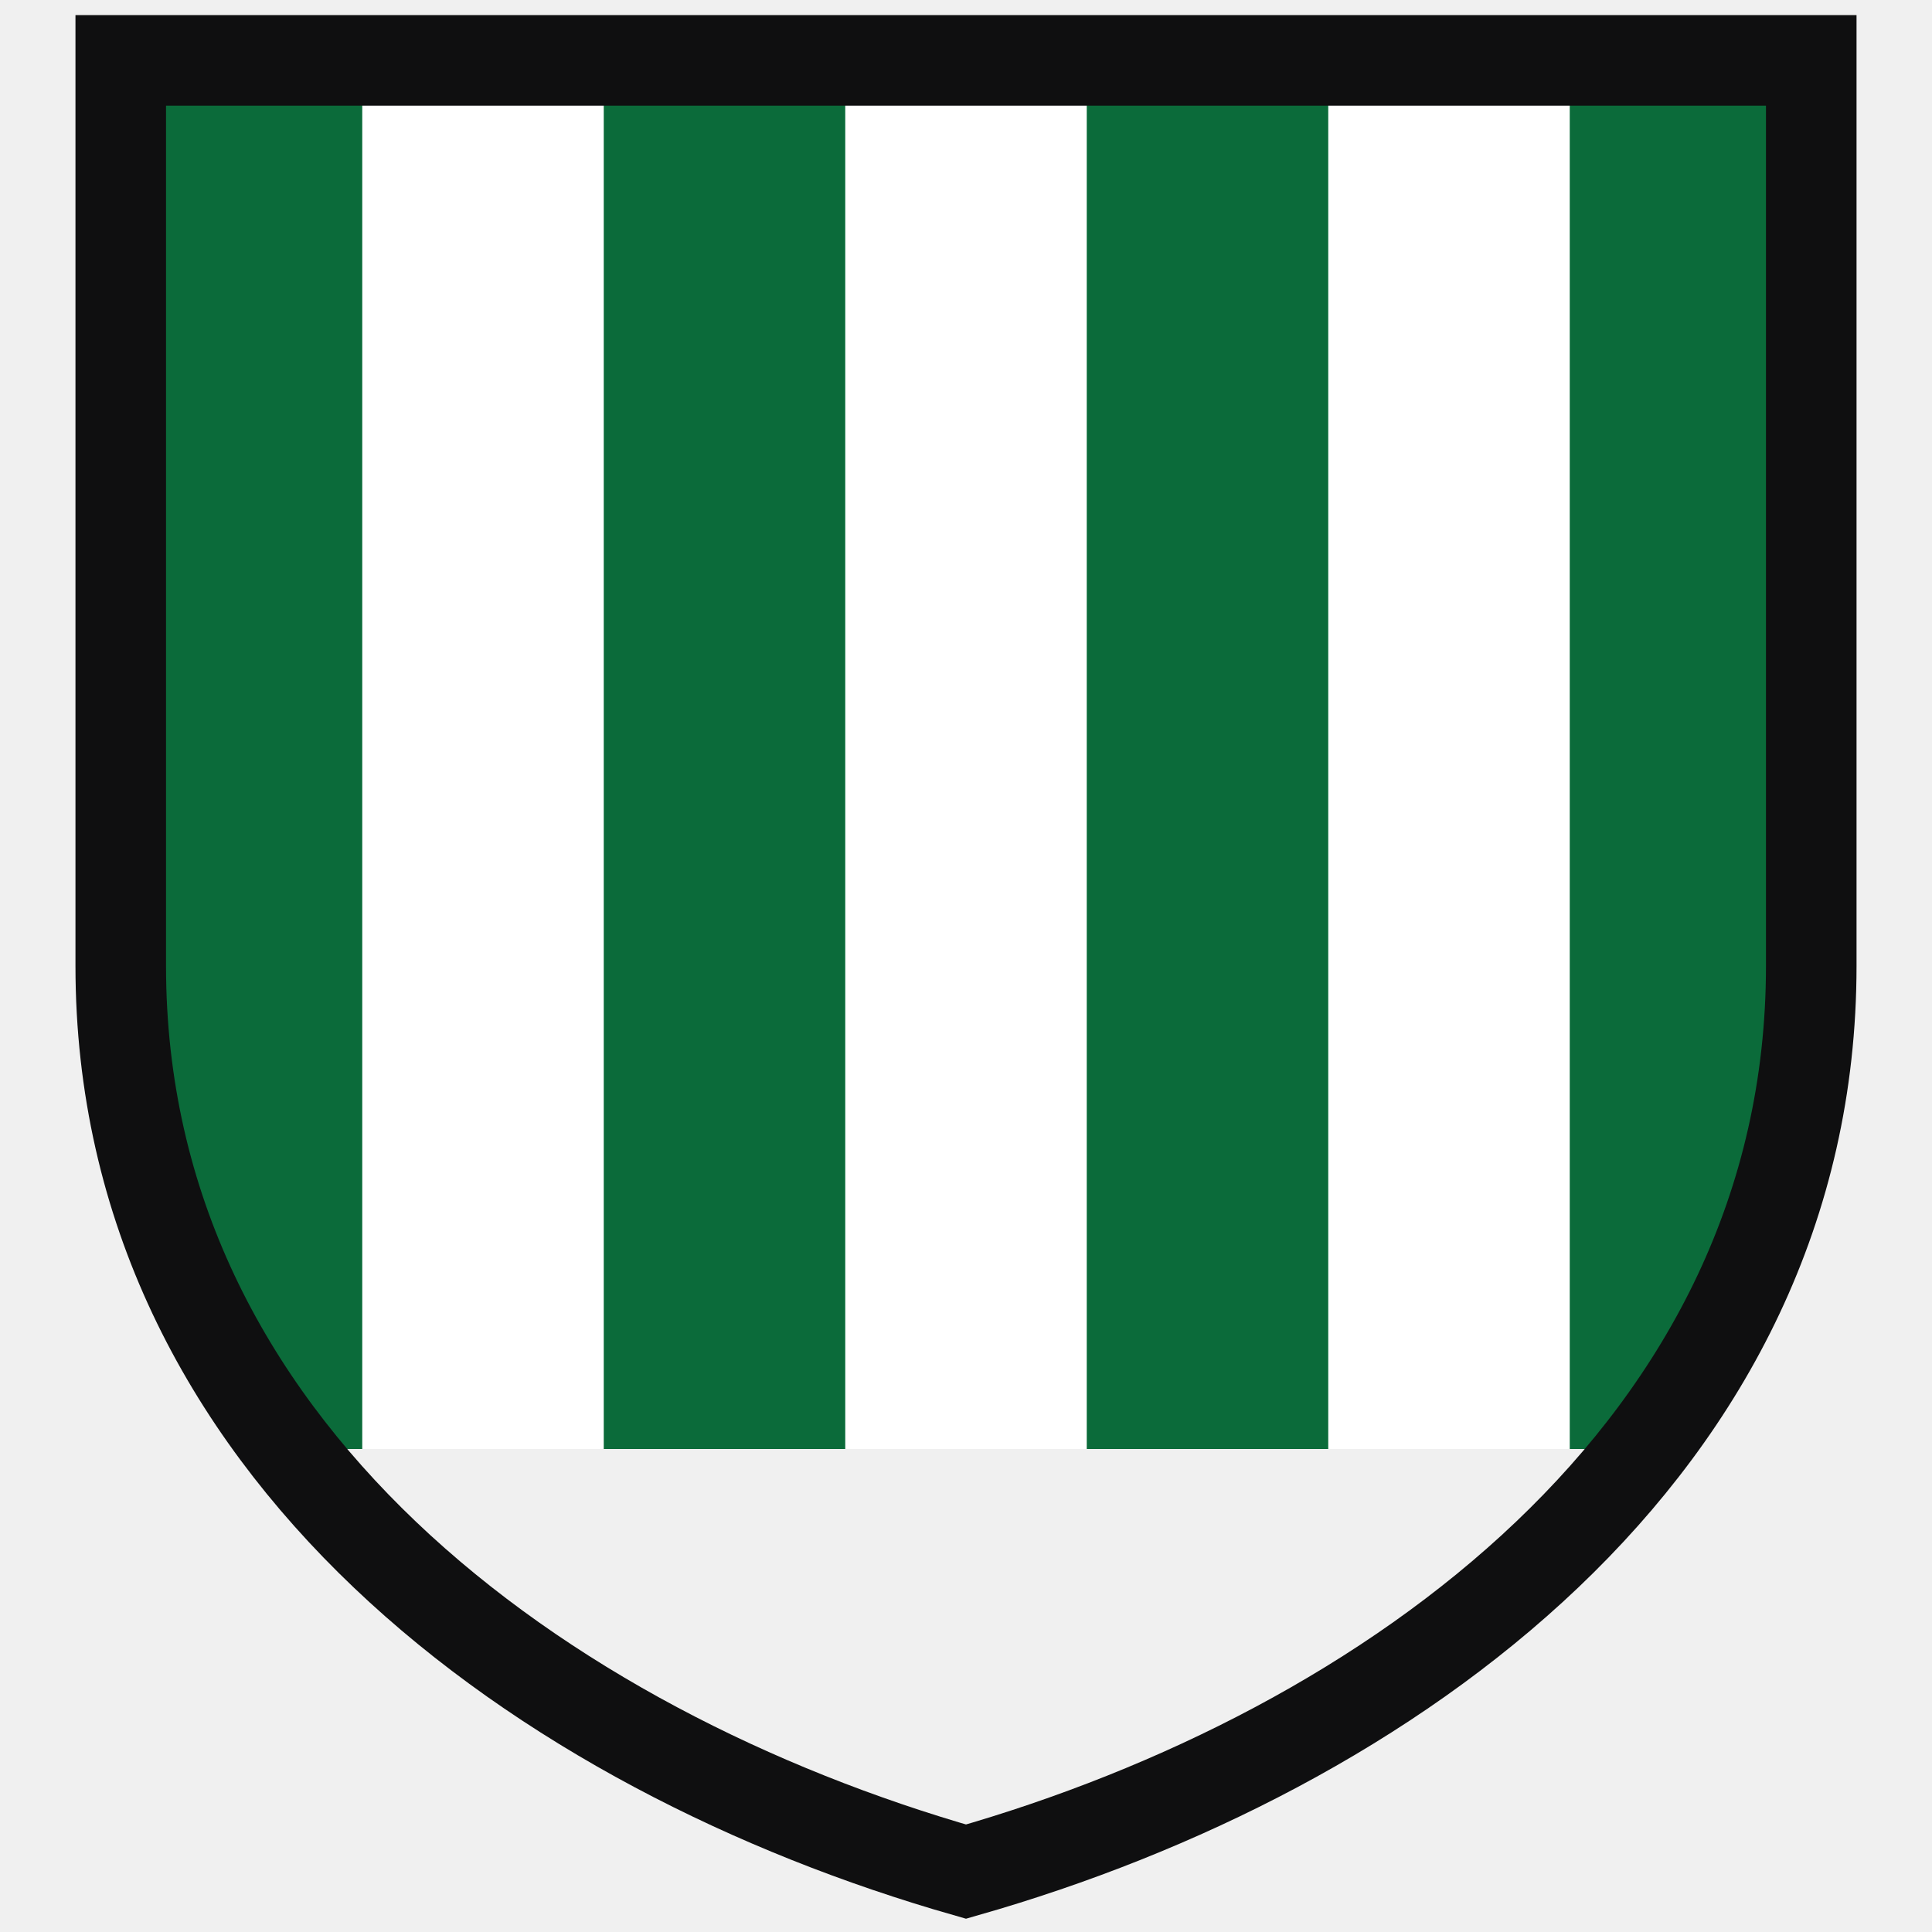
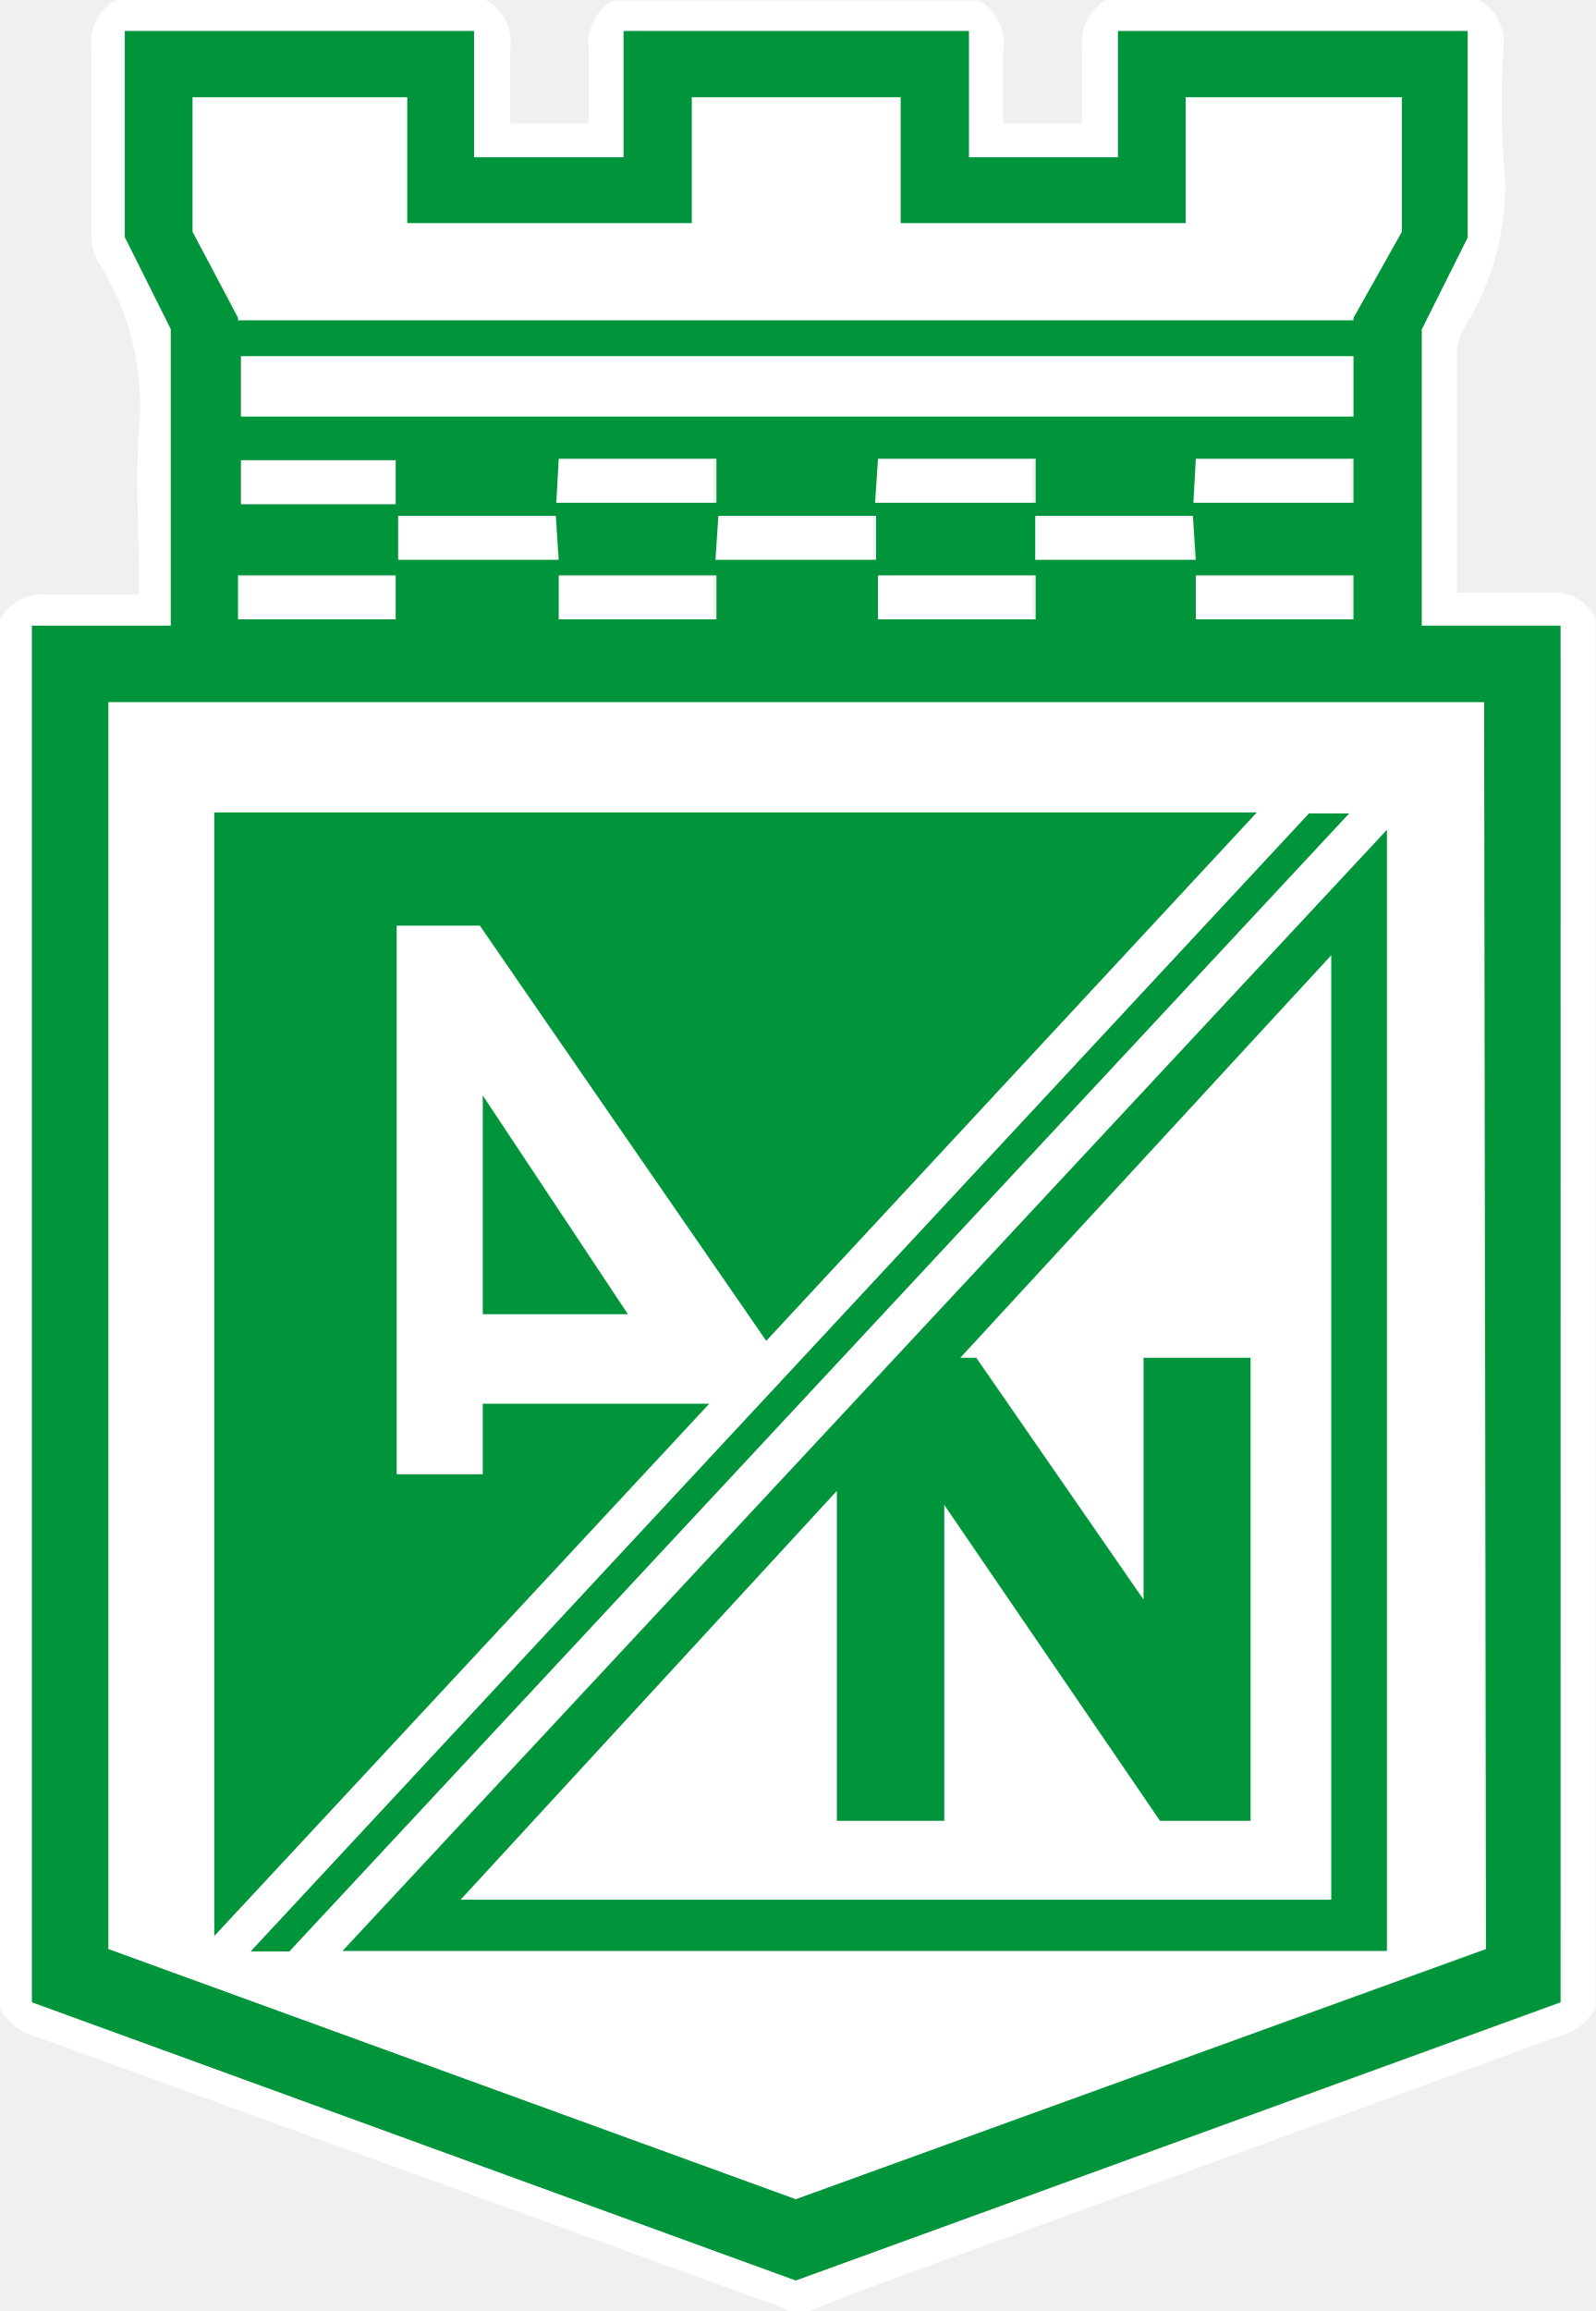
- <svg xmlns="http://www.w3.org/2000/svg" viewBox="0 0 64 64" width="64" height="64">
-   <clipPath id="c">
-     <path d="M4 2h56v30c0 16-14 26-28 30C18 58 4 48 4 32z" />
-   </clipPath>
-   <g clip-path="url(#c)">
-     <rect x="4" y="2" width="56" height="46" fill="#0b6b3a" />
-     <rect x="12" y="2" width="8" height="46" fill="#ffffff" />
-     <rect x="28" y="2" width="8" height="46" fill="#ffffff" />
-     <rect x="44" y="2" width="8" height="46" fill="#ffffff" />
+ <svg xmlns="http://www.w3.org/2000/svg" id="Capa_2" data-name="Capa 2" viewBox="0 0 32.98 47.76">
+   <defs>
+     <style>
+       .cls-1 {
+         fill: #fff;
+       }
+ 
+       .cls-2 {
+         fill: #00953b;
+       }
+     </style>
+   </defs>
+   <g id="Capa_1-2" data-name="Capa 1">
+     <path class="cls-1" d="M31.98,12.25h-1.86v-4.94c0-.18.04-.35.13-.51.67-1.05.97-2.3.83-3.54-.05-.75-.05-1.51,0-2.26.05-.41-.15-.8-.51-1h-7.7c-.35.2-.55.6-.5,1v1.55h-1.63v-1.54c.05-.4-.15-.8-.5-1h-7.57c-.35.2-.55.6-.5,1v1.54h-1.62v-1.55c.05-.41-.15-.8-.51-1H2.4c-.36.2-.56.59-.51,1v3.79c-.01.22.04.44.15.64.66,1.03.95,2.26.83,3.48-.07,1,0,2,0,3v.38h-1.87c-.41-.05-.8.15-1,.51v28.71c.15.28.41.49.72.57l15.26,5.54c.1,0,.21.1.31.14h.44c.5-.2,1-.4,1.5-.58l14-5.1c.32-.08.59-.29.75-.57V12.76c-.2-.36-.59-.56-1-.51M32.3,41.38l-15.85,5.75L.66,41.38V12.94h2.87v-6.13l-.95-1.91V.64h7.22v2.61h3.09V.64h7.14v2.61h3.08V.64h7.23v4.26l-.95,1.9v6.13h2.87l.04,28.45Z" />
+     <path class="cls-1" d="M4.92,6.62h23.06v-.05l1-1.77v-2.79h-4.48v2.6h-5.89v-2.6h-4.31v2.6h-5.89v-2.6H3.98v2.79l1,1.78-.06.04Z" />
+     <path class="cls-1" d="M2.24,40.28l14.21,5.17,14.23-5.17V14.51H2.24v25.77ZM28.67,40.28H7.08l21.59-23.13v23.13ZM27.9,16.81L5.98,40.33h-.8l21.88-23.52h.84ZM4.43,16.81h21.55l-10.14,10.9-4.37-6.33-1.55-2.25h-1.72v11.31h1.78v-1.43h4.72l-10.27,11v-23.2ZM12.98,27.16h-3v-4.52l1.5,2.26,1.5,2.26Z" />
+     <path class="cls-1" d="M9.54,39.26h18v-19.53l-7.66,8.33h.33l3.45,5v-5h2.23v9.57h-1.91l-4.48-6.53v6.53h-2.2v-6.82l-7.76,8.45Z" />
+     <path class="cls-1" d="M27.98,7.36H4.98v1.25h23v-1.25Z" />
+     <path class="cls-1" d="M4.92,11.92v.91h3.26v-.91h-3.26Z" />
+     <path class="cls-1" d="M8.18,9.51h-3.26v.92h3.26v-.92Z" />
+     <rect class="cls-1" x="8.23" y="10.7" width="3.26" height=".91" />
+     <path class="cls-1" d="M14.74,12.82v-.9h-3.26v.91h3.26Z" />
+     <rect class="cls-1" x="11.49" y="9.51" width="3.26" height=".91" />
+     <rect class="cls-1" x="14.79" y="10.7" width="3.26" height=".91" />
+     <path class="cls-1" d="M18.09,12.82h3.26v-.91h-3.26v.91Z" />
+     <rect class="cls-1" x="18.09" y="9.51" width="3.26" height=".91" />
+     <rect class="cls-1" x="21.4" y="10.7" width="3.26" height=".91" />
+     <path class="cls-1" d="M27.92,12.82v-.9h-3.26v.91h3.26Z" />
+     <rect class="cls-1" x="24.66" y="9.51" width="3.26" height=".91" />
+     <path class="cls-2" d="M29.39,12.93v-6.12l.95-1.9V.64h-7.23v2.61h-3.08V.64h-7.14v2.61h-3.09V.64H2.58v4.26l.95,1.9v6.13H.66v28.45l15.79,5.75,15.81-5.75V12.93h-2.87ZM3.98,2.01h4.44v2.6h5.88v-2.6h4.32v2.6h5.89v-2.6h4.47v2.78l-1,1.78v.05H4.92v-.05l-.94-1.78v-2.78ZM4.98,11.89h3.2v.91h-3.26v-.91h.06ZM4.98,10.39v-.88h3.2v.91h-3.2v-.03ZM11.55,11.57h-3.32v-.91h3.26l.06.91ZM11.55,9.48h3.26v.91h-3.31l.05-.91ZM11.55,12.79v-.9h3.26v.91h-3.31.05ZM14.85,10.66h3.26v.91h-3.32l.06-.91ZM18.15,12.79v-.9h3.26v.91h-3.31.05ZM18.15,9.48h3.26v.91h-3.32l.06-.91ZM24.72,11.57h-3.32v-.91h3.26l.06.91ZM24.72,9.48h3.26v.91h-3.31l.05-.91ZM24.72,12.79v-.9h3.26v.91h-3.31.05ZM27.98,8.61H4.98v-1.25h23v1.25ZM30.72,40.28l-14.27,5.17-14.21-5.17V14.51h28.44l.04,25.77Z" />
+     <path class="cls-2" d="M9.98,22.64v4.52h3l-1.5-2.26-1.5-2.26Z" />
+     <path class="cls-2" d="M11.47,29.01h-1.49v1.46h-1.78v-11.34h1.72l1.55,2.25,4.37,6.33,10.14-10.92H4.43v23.22l10.23-11h-3.19Z" />
+     <path class="cls-2" d="M28.67,40.32v-23.17L7.08,40.32h21.59ZM19.52,37.63v-6.53l4.46,6.53h1.87v-9.57h-2.21v5l-3.46-5h-.33l7.67-8.32v19.52H9.52l7.78-8.45v6.82h2.22Z" />
+     <path class="cls-2" d="M5.98,40.33l21.91-23.52h-.83L5.18,40.33h.8Z" />
  </g>
-   <path d="M4 2h56v30c0 16-14 26-28 30C18 58 4 48 4 32z" fill="none" stroke="#0f0f10" stroke-width="3" />
</svg>
